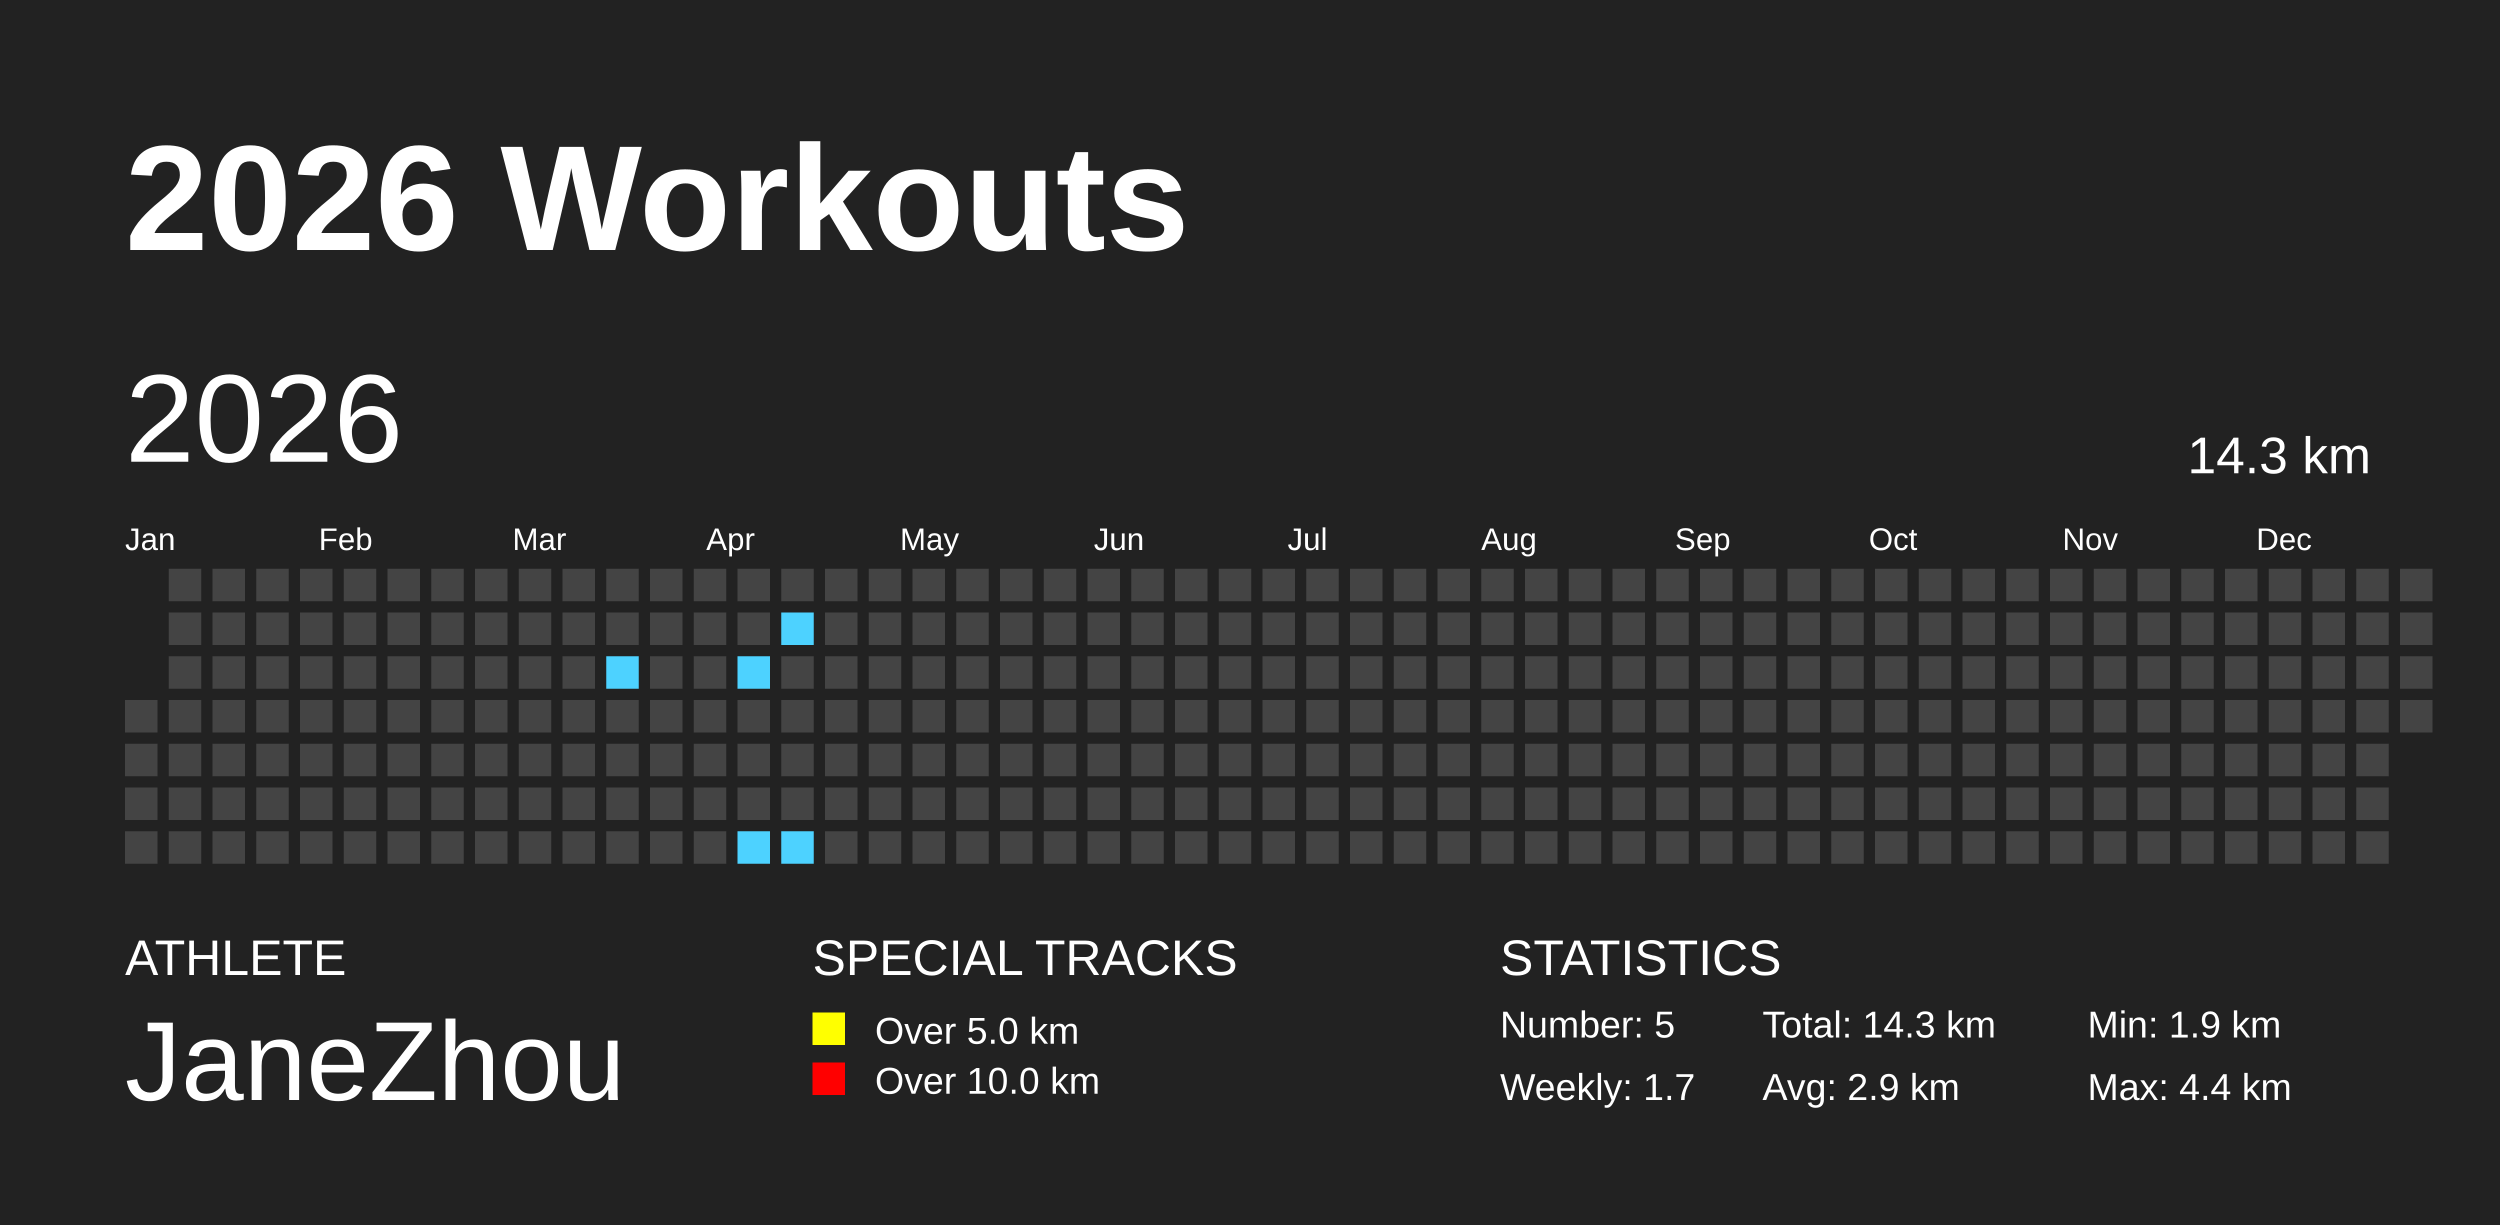
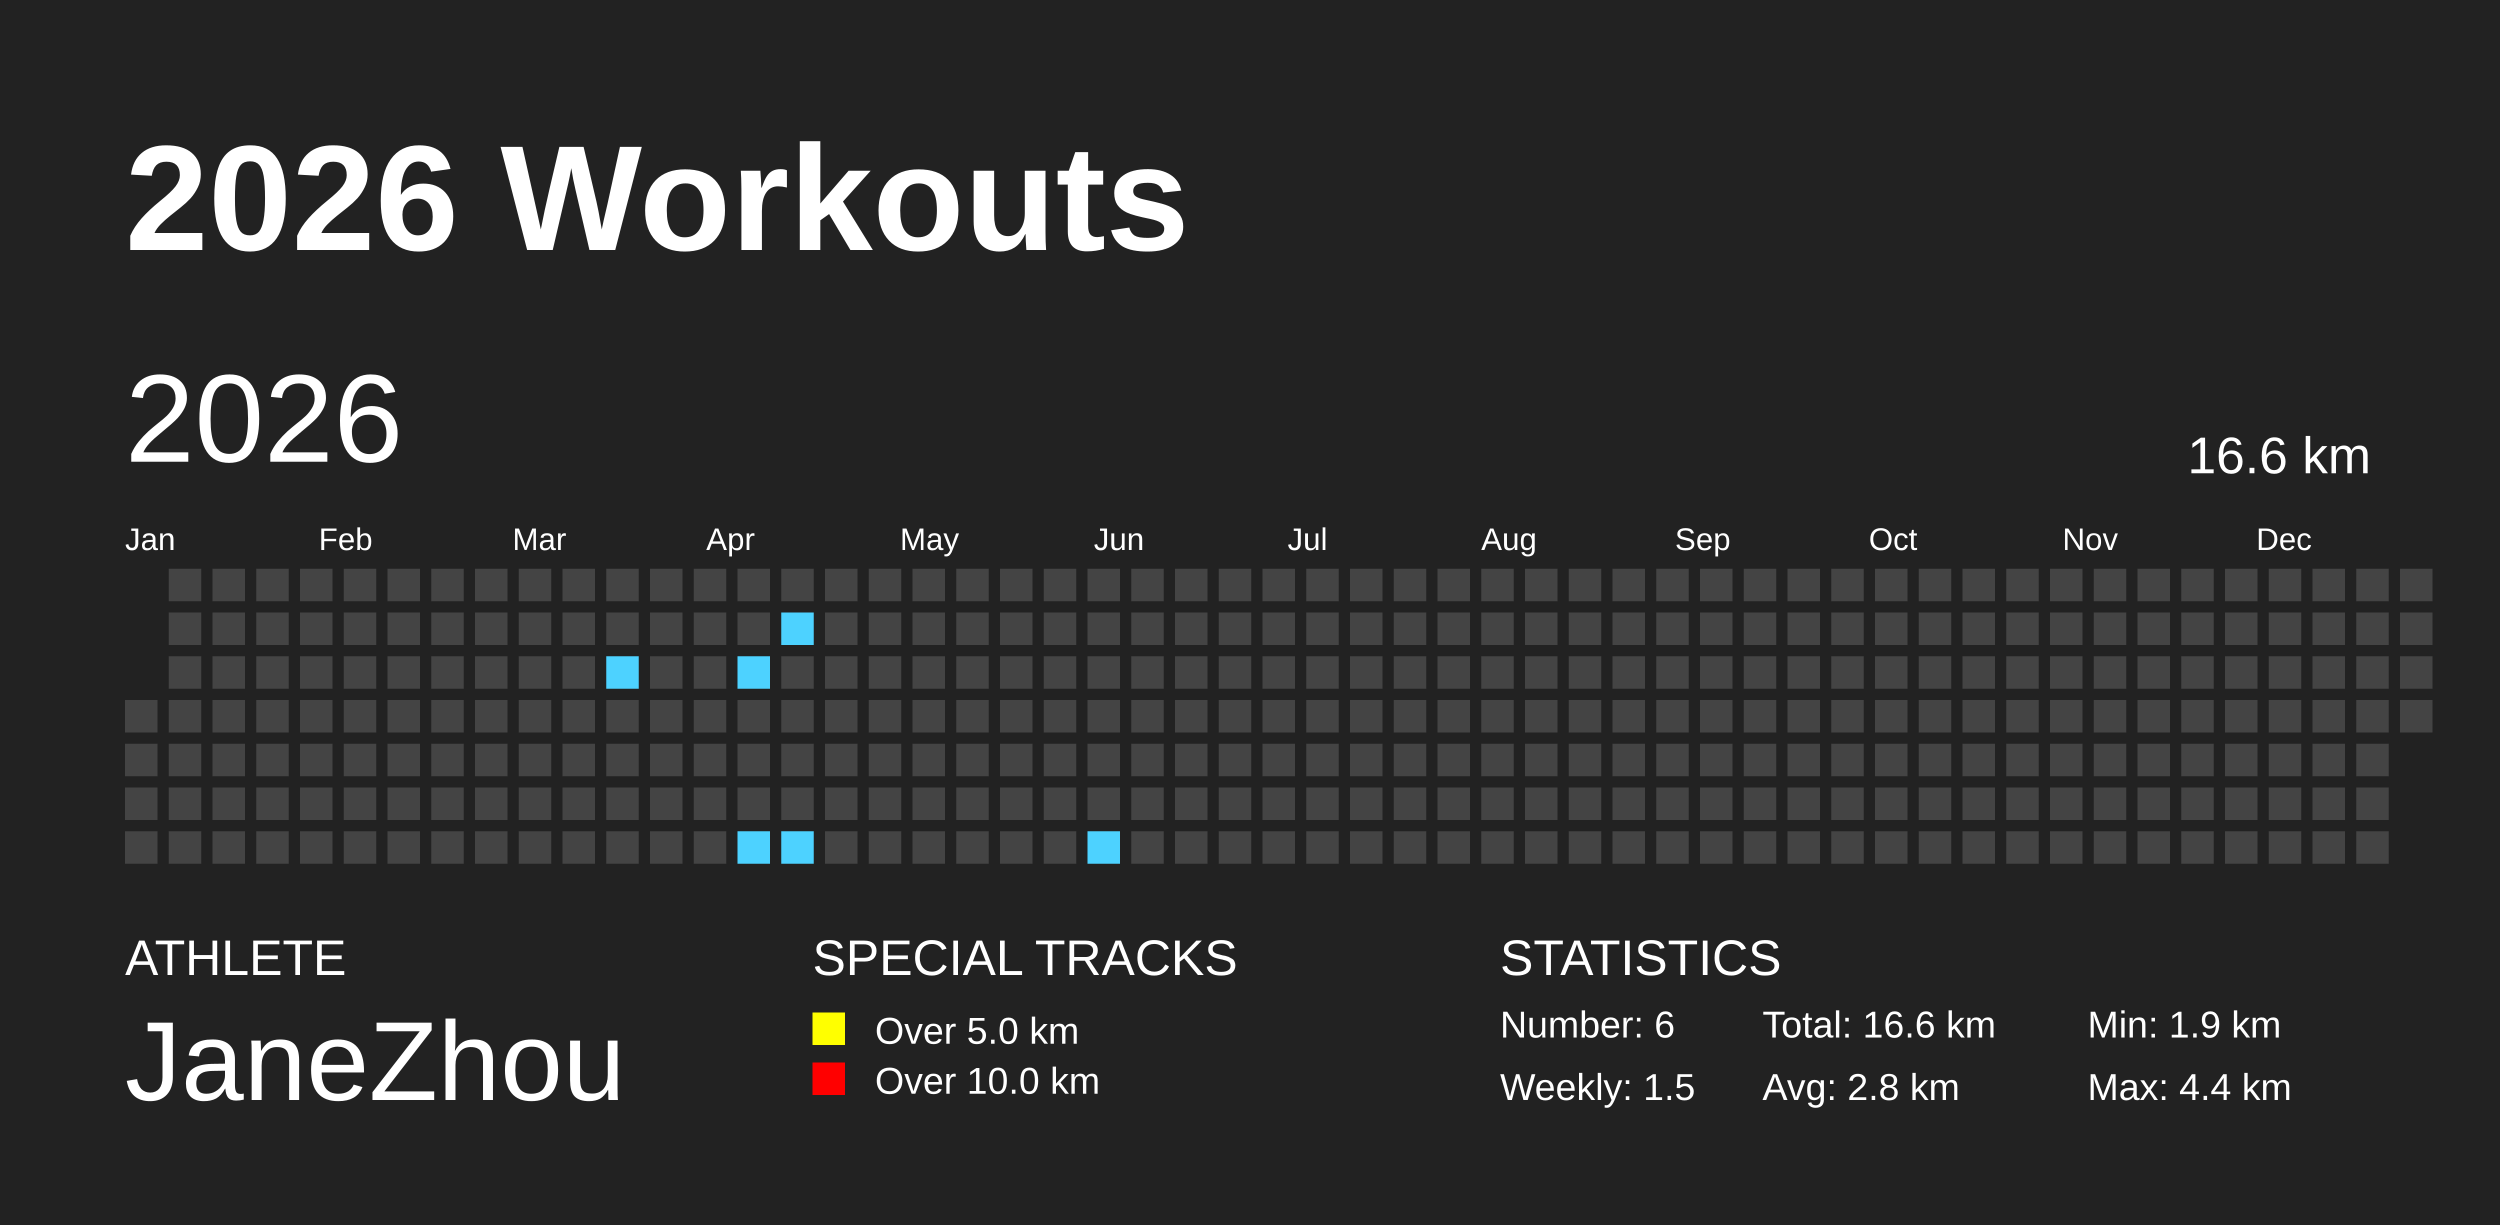
<svg xmlns="http://www.w3.org/2000/svg" baseProfile="full" height="98mm" version="1.1" viewBox="0,0,200,98" width="200mm">
  <defs />
  <rect fill="#222222" height="98" width="200" x="0" y="0" />
  <text fill="#FFFFFF" style="font-size:12px; font-family:Arial; font-weight:bold;" x="10" y="20">2026 Workouts</text>
  <text fill="#FFFFFF" style="font-size:4px; font-family:Arial" x="10" y="78">ATHLETE</text>
  <text fill="#FFFFFF" style="font-size:9px; font-family:Arial" x="10" y="88">JaneZhou</text>
  <text fill="#FFFFFF" style="font-size:4px; font-family:Arial" x="65" y="78">SPECIAL TRACKS</text>
  <rect fill="yellow" height="2.6" width="2.6" x="65" y="81" />
  <text fill="#FFFFFF" style="font-size:3px; font-family:Arial" x="70" y="83.5">Over 5.0 km</text>
  <rect fill="red" height="2.6" width="2.6" x="65" y="85" />
  <text fill="#FFFFFF" style="font-size:3px; font-family:Arial" x="70" y="87.5">Over 10.0 km</text>
  <text fill="#FFFFFF" style="font-size:4px; font-family:Arial" x="120" y="78">STATISTICS</text>
-   <text fill="#FFFFFF" style="font-size:3px; font-family:Arial" x="120" y="83">Number: 5</text>
-   <text fill="#FFFFFF" style="font-size:3px; font-family:Arial" x="120" y="88">Weekly: 1.7</text>
-   <text fill="#FFFFFF" style="font-size:3px; font-family:Arial" x="141" y="83">Total: 14.3 km</text>
-   <text fill="#FFFFFF" style="font-size:3px; font-family:Arial" x="141" y="88">Avg: 2.9 km</text>
+   <text fill="#FFFFFF" style="font-size:3px; font-family:Arial" x="120" y="83">Number: 6</text>
+   <text fill="#FFFFFF" style="font-size:3px; font-family:Arial" x="120" y="88">Weekly: 1.5</text>
+   <text fill="#FFFFFF" style="font-size:3px; font-family:Arial" x="141" y="83">Total: 16.6 km</text>
+   <text fill="#FFFFFF" style="font-size:3px; font-family:Arial" x="141" y="88">Avg: 2.8 km</text>
  <text fill="#FFFFFF" style="font-size:3px; font-family:Arial" x="167" y="83">Min: 1.9 km</text>
  <text fill="#FFFFFF" style="font-size:3px; font-family:Arial" x="167" y="88">Max: 4.4 km</text>
  <text dominant-baseline="hanging" fill="#FFFFFF" style="font-size:10.0px; font-family:Arial;" x="10" y="30">2026</text>
-   <text dominant-baseline="hanging" fill="#FFFFFF" style="font-size:4.125px; font-family:Arial;" x="175" y="35">14.3 km</text>
+   <text dominant-baseline="hanging" fill="#FFFFFF" style="font-size:4.125px; font-family:Arial;" x="175" y="35">16.6 km</text>
  <text fill="#FFFFFF" style="font-size:2.5px; font-family:Arial" x="10.0" y="44">Jan</text>
  <text fill="#FFFFFF" style="font-size:2.5px; font-family:Arial" x="25.5" y="44">Feb</text>
  <text fill="#FFFFFF" style="font-size:2.5px; font-family:Arial" x="41.0" y="44">Mar</text>
  <text fill="#FFFFFF" style="font-size:2.5px; font-family:Arial" x="56.5" y="44">Apr</text>
  <text fill="#FFFFFF" style="font-size:2.5px; font-family:Arial" x="72.0" y="44">May</text>
  <text fill="#FFFFFF" style="font-size:2.5px; font-family:Arial" x="87.5" y="44">Jun</text>
  <text fill="#FFFFFF" style="font-size:2.5px; font-family:Arial" x="103.0" y="44">Jul</text>
  <text fill="#FFFFFF" style="font-size:2.5px; font-family:Arial" x="118.5" y="44">Aug</text>
  <text fill="#FFFFFF" style="font-size:2.5px; font-family:Arial" x="134.0" y="44">Sep</text>
  <text fill="#FFFFFF" style="font-size:2.5px; font-family:Arial" x="149.5" y="44">Oct</text>
  <text fill="#FFFFFF" style="font-size:2.5px; font-family:Arial" x="165.0" y="44">Nov</text>
  <text fill="#FFFFFF" style="font-size:2.5px; font-family:Arial" x="180.5" y="44">Dec</text>
  <rect fill="#444444" height="2.6" width="2.6" x="10.0" y="56.0" />
  <rect fill="#444444" height="2.6" width="2.6" x="10.0" y="59.5" />
  <rect fill="#444444" height="2.6" width="2.6" x="10.0" y="63.0" />
  <rect fill="#444444" height="2.6" width="2.6" x="10.0" y="66.5" />
  <rect fill="#444444" height="2.6" width="2.6" x="13.5" y="45.5" />
  <rect fill="#444444" height="2.6" width="2.6" x="13.5" y="49.0" />
  <rect fill="#444444" height="2.6" width="2.6" x="13.5" y="52.5" />
  <rect fill="#444444" height="2.6" width="2.6" x="13.5" y="56.0" />
  <rect fill="#444444" height="2.6" width="2.6" x="13.5" y="59.5" />
  <rect fill="#444444" height="2.6" width="2.6" x="13.5" y="63.0" />
  <rect fill="#444444" height="2.6" width="2.6" x="13.5" y="66.5" />
  <rect fill="#444444" height="2.6" width="2.6" x="17.0" y="45.5" />
  <rect fill="#444444" height="2.6" width="2.6" x="17.0" y="49.0" />
  <rect fill="#444444" height="2.6" width="2.6" x="17.0" y="52.5" />
  <rect fill="#444444" height="2.6" width="2.6" x="17.0" y="56.0" />
  <rect fill="#444444" height="2.6" width="2.6" x="17.0" y="59.5" />
  <rect fill="#444444" height="2.6" width="2.6" x="17.0" y="63.0" />
  <rect fill="#444444" height="2.6" width="2.6" x="17.0" y="66.5" />
  <rect fill="#444444" height="2.6" width="2.6" x="20.5" y="45.5" />
  <rect fill="#444444" height="2.6" width="2.6" x="20.5" y="49.0" />
  <rect fill="#444444" height="2.6" width="2.6" x="20.5" y="52.5" />
  <rect fill="#444444" height="2.6" width="2.6" x="20.5" y="56.0" />
  <rect fill="#444444" height="2.6" width="2.6" x="20.5" y="59.5" />
  <rect fill="#444444" height="2.6" width="2.6" x="20.5" y="63.0" />
  <rect fill="#444444" height="2.6" width="2.6" x="20.5" y="66.5" />
  <rect fill="#444444" height="2.6" width="2.6" x="24.0" y="45.5" />
  <rect fill="#444444" height="2.6" width="2.6" x="24.0" y="49.0" />
  <rect fill="#444444" height="2.6" width="2.6" x="24.0" y="52.5" />
  <rect fill="#444444" height="2.6" width="2.6" x="24.0" y="56.0" />
  <rect fill="#444444" height="2.6" width="2.6" x="24.0" y="59.5" />
  <rect fill="#444444" height="2.6" width="2.6" x="24.0" y="63.0" />
  <rect fill="#444444" height="2.6" width="2.6" x="24.0" y="66.5" />
  <rect fill="#444444" height="2.6" width="2.6" x="27.5" y="45.5" />
  <rect fill="#444444" height="2.6" width="2.6" x="27.5" y="49.0" />
  <rect fill="#444444" height="2.6" width="2.6" x="27.5" y="52.5" />
  <rect fill="#444444" height="2.6" width="2.6" x="27.5" y="56.0" />
  <rect fill="#444444" height="2.6" width="2.6" x="27.5" y="59.5" />
  <rect fill="#444444" height="2.6" width="2.6" x="27.5" y="63.0" />
  <rect fill="#444444" height="2.6" width="2.6" x="27.5" y="66.5" />
  <rect fill="#444444" height="2.6" width="2.6" x="31.0" y="45.5" />
  <rect fill="#444444" height="2.6" width="2.6" x="31.0" y="49.0" />
  <rect fill="#444444" height="2.6" width="2.6" x="31.0" y="52.5" />
  <rect fill="#444444" height="2.6" width="2.6" x="31.0" y="56.0" />
  <rect fill="#444444" height="2.6" width="2.6" x="31.0" y="59.5" />
  <rect fill="#444444" height="2.6" width="2.6" x="31.0" y="63.0" />
  <rect fill="#444444" height="2.6" width="2.6" x="31.0" y="66.5" />
  <rect fill="#444444" height="2.6" width="2.6" x="34.5" y="45.5" />
  <rect fill="#444444" height="2.6" width="2.6" x="34.5" y="49.0" />
  <rect fill="#444444" height="2.6" width="2.6" x="34.5" y="52.5" />
  <rect fill="#444444" height="2.6" width="2.6" x="34.5" y="56.0" />
  <rect fill="#444444" height="2.6" width="2.6" x="34.5" y="59.5" />
  <rect fill="#444444" height="2.6" width="2.6" x="34.5" y="63.0" />
  <rect fill="#444444" height="2.6" width="2.6" x="34.5" y="66.5" />
  <rect fill="#444444" height="2.6" width="2.6" x="38.0" y="45.5" />
  <rect fill="#444444" height="2.6" width="2.6" x="38.0" y="49.0" />
  <rect fill="#444444" height="2.6" width="2.6" x="38.0" y="52.5" />
  <rect fill="#444444" height="2.6" width="2.6" x="38.0" y="56.0" />
  <rect fill="#444444" height="2.6" width="2.6" x="38.0" y="59.5" />
  <rect fill="#444444" height="2.6" width="2.6" x="38.0" y="63.0" />
  <rect fill="#444444" height="2.6" width="2.6" x="38.0" y="66.5" />
  <rect fill="#444444" height="2.6" width="2.6" x="41.5" y="45.5" />
  <rect fill="#444444" height="2.6" width="2.6" x="41.5" y="49.0" />
  <rect fill="#444444" height="2.6" width="2.6" x="41.5" y="52.5" />
  <rect fill="#444444" height="2.6" width="2.6" x="41.5" y="56.0" />
  <rect fill="#444444" height="2.6" width="2.6" x="41.5" y="59.5" />
  <rect fill="#444444" height="2.6" width="2.6" x="41.5" y="63.0" />
  <rect fill="#444444" height="2.6" width="2.6" x="41.5" y="66.5" />
  <rect fill="#444444" height="2.6" width="2.6" x="45.0" y="45.5" />
  <rect fill="#444444" height="2.6" width="2.6" x="45.0" y="49.0" />
  <rect fill="#444444" height="2.6" width="2.6" x="45.0" y="52.5" />
  <rect fill="#444444" height="2.6" width="2.6" x="45.0" y="56.0" />
  <rect fill="#444444" height="2.6" width="2.6" x="45.0" y="59.5" />
  <rect fill="#444444" height="2.6" width="2.6" x="45.0" y="63.0" />
  <rect fill="#444444" height="2.6" width="2.6" x="45.0" y="66.5" />
  <rect fill="#444444" height="2.6" width="2.6" x="48.5" y="45.5" />
  <rect fill="#444444" height="2.6" width="2.6" x="48.5" y="49.0" />
  <rect fill="#4DD2FF" height="2.6" width="2.6" x="48.5" y="52.5" />
  <rect fill="#444444" height="2.6" width="2.6" x="48.5" y="56.0" />
  <rect fill="#444444" height="2.6" width="2.6" x="48.5" y="59.5" />
  <rect fill="#444444" height="2.6" width="2.6" x="48.5" y="63.0" />
  <rect fill="#444444" height="2.6" width="2.6" x="48.5" y="66.5" />
  <rect fill="#444444" height="2.6" width="2.6" x="52.0" y="45.5" />
  <rect fill="#444444" height="2.6" width="2.6" x="52.0" y="49.0" />
  <rect fill="#444444" height="2.6" width="2.6" x="52.0" y="52.5" />
  <rect fill="#444444" height="2.6" width="2.6" x="52.0" y="56.0" />
  <rect fill="#444444" height="2.6" width="2.6" x="52.0" y="59.5" />
  <rect fill="#444444" height="2.6" width="2.6" x="52.0" y="63.0" />
  <rect fill="#444444" height="2.6" width="2.6" x="52.0" y="66.5" />
  <rect fill="#444444" height="2.6" width="2.6" x="55.5" y="45.5" />
  <rect fill="#444444" height="2.6" width="2.6" x="55.5" y="49.0" />
  <rect fill="#444444" height="2.6" width="2.6" x="55.5" y="52.5" />
  <rect fill="#444444" height="2.6" width="2.6" x="55.5" y="56.0" />
  <rect fill="#444444" height="2.6" width="2.6" x="55.5" y="59.5" />
  <rect fill="#444444" height="2.6" width="2.6" x="55.5" y="63.0" />
  <rect fill="#444444" height="2.6" width="2.6" x="55.5" y="66.5" />
  <rect fill="#444444" height="2.6" width="2.6" x="59.0" y="45.5" />
  <rect fill="#444444" height="2.6" width="2.6" x="59.0" y="49.0" />
  <rect fill="#4DD2FF" height="2.6" width="2.6" x="59.0" y="52.5" />
  <rect fill="#444444" height="2.6" width="2.6" x="59.0" y="56.0" />
  <rect fill="#444444" height="2.6" width="2.6" x="59.0" y="59.5" />
  <rect fill="#444444" height="2.6" width="2.6" x="59.0" y="63.0" />
  <rect fill="#4DD2FF" height="2.6" width="2.6" x="59.0" y="66.5" />
  <rect fill="#444444" height="2.6" width="2.6" x="62.5" y="45.5" />
  <rect fill="#4DD2FF" height="2.6" width="2.6" x="62.5" y="49.0" />
  <rect fill="#444444" height="2.6" width="2.6" x="62.5" y="52.5" />
  <rect fill="#444444" height="2.6" width="2.6" x="62.5" y="56.0" />
  <rect fill="#444444" height="2.6" width="2.6" x="62.5" y="59.5" />
  <rect fill="#444444" height="2.6" width="2.6" x="62.5" y="63.0" />
  <rect fill="#4DD2FF" height="2.6" width="2.6" x="62.5" y="66.5" />
  <rect fill="#444444" height="2.6" width="2.6" x="66.0" y="45.5" />
  <rect fill="#444444" height="2.6" width="2.6" x="66.0" y="49.0" />
  <rect fill="#444444" height="2.6" width="2.6" x="66.0" y="52.5" />
  <rect fill="#444444" height="2.6" width="2.6" x="66.0" y="56.0" />
  <rect fill="#444444" height="2.6" width="2.6" x="66.0" y="59.5" />
  <rect fill="#444444" height="2.6" width="2.6" x="66.0" y="63.0" />
  <rect fill="#444444" height="2.6" width="2.6" x="66.0" y="66.5" />
  <rect fill="#444444" height="2.6" width="2.6" x="69.5" y="45.5" />
  <rect fill="#444444" height="2.6" width="2.6" x="69.5" y="49.0" />
  <rect fill="#444444" height="2.6" width="2.6" x="69.5" y="52.5" />
  <rect fill="#444444" height="2.6" width="2.6" x="69.5" y="56.0" />
  <rect fill="#444444" height="2.6" width="2.6" x="69.5" y="59.5" />
  <rect fill="#444444" height="2.6" width="2.6" x="69.5" y="63.0" />
  <rect fill="#444444" height="2.6" width="2.6" x="69.5" y="66.5" />
  <rect fill="#444444" height="2.6" width="2.6" x="73.0" y="45.5" />
  <rect fill="#444444" height="2.6" width="2.6" x="73.0" y="49.0" />
  <rect fill="#444444" height="2.6" width="2.6" x="73.0" y="52.5" />
  <rect fill="#444444" height="2.6" width="2.6" x="73.0" y="56.0" />
  <rect fill="#444444" height="2.6" width="2.6" x="73.0" y="59.5" />
  <rect fill="#444444" height="2.6" width="2.6" x="73.0" y="63.0" />
  <rect fill="#444444" height="2.6" width="2.6" x="73.0" y="66.5" />
  <rect fill="#444444" height="2.6" width="2.6" x="76.5" y="45.5" />
  <rect fill="#444444" height="2.6" width="2.6" x="76.5" y="49.0" />
  <rect fill="#444444" height="2.6" width="2.6" x="76.5" y="52.5" />
  <rect fill="#444444" height="2.6" width="2.6" x="76.5" y="56.0" />
  <rect fill="#444444" height="2.6" width="2.6" x="76.5" y="59.5" />
  <rect fill="#444444" height="2.6" width="2.6" x="76.5" y="63.0" />
  <rect fill="#444444" height="2.6" width="2.6" x="76.5" y="66.5" />
  <rect fill="#444444" height="2.6" width="2.6" x="80.0" y="45.5" />
  <rect fill="#444444" height="2.6" width="2.6" x="80.0" y="49.0" />
  <rect fill="#444444" height="2.6" width="2.6" x="80.0" y="52.5" />
  <rect fill="#444444" height="2.6" width="2.6" x="80.0" y="56.0" />
  <rect fill="#444444" height="2.6" width="2.6" x="80.0" y="59.5" />
  <rect fill="#444444" height="2.6" width="2.6" x="80.0" y="63.0" />
  <rect fill="#444444" height="2.6" width="2.6" x="80.0" y="66.5" />
  <rect fill="#444444" height="2.6" width="2.6" x="83.5" y="45.5" />
  <rect fill="#444444" height="2.6" width="2.6" x="83.5" y="49.0" />
  <rect fill="#444444" height="2.6" width="2.6" x="83.5" y="52.5" />
  <rect fill="#444444" height="2.6" width="2.6" x="83.5" y="56.0" />
  <rect fill="#444444" height="2.6" width="2.6" x="83.5" y="59.5" />
  <rect fill="#444444" height="2.6" width="2.6" x="83.5" y="63.0" />
  <rect fill="#444444" height="2.6" width="2.6" x="83.5" y="66.5" />
  <rect fill="#444444" height="2.6" width="2.6" x="87.0" y="45.5" />
  <rect fill="#444444" height="2.6" width="2.6" x="87.0" y="49.0" />
  <rect fill="#444444" height="2.6" width="2.6" x="87.0" y="52.5" />
  <rect fill="#444444" height="2.6" width="2.6" x="87.0" y="56.0" />
  <rect fill="#444444" height="2.6" width="2.6" x="87.0" y="59.5" />
  <rect fill="#444444" height="2.6" width="2.6" x="87.0" y="63.0" />
-   <rect fill="#444444" height="2.6" width="2.6" x="87.0" y="66.5" />
+   <rect fill="#4DD2FF" height="2.6" width="2.6" x="87.0" y="66.5" />
  <rect fill="#444444" height="2.6" width="2.6" x="90.5" y="45.5" />
  <rect fill="#444444" height="2.6" width="2.6" x="90.5" y="49.0" />
  <rect fill="#444444" height="2.6" width="2.6" x="90.5" y="52.5" />
  <rect fill="#444444" height="2.6" width="2.6" x="90.5" y="56.0" />
  <rect fill="#444444" height="2.6" width="2.6" x="90.5" y="59.5" />
  <rect fill="#444444" height="2.6" width="2.6" x="90.5" y="63.0" />
  <rect fill="#444444" height="2.6" width="2.6" x="90.5" y="66.5" />
  <rect fill="#444444" height="2.6" width="2.6" x="94.0" y="45.5" />
  <rect fill="#444444" height="2.6" width="2.6" x="94.0" y="49.0" />
  <rect fill="#444444" height="2.6" width="2.6" x="94.0" y="52.5" />
  <rect fill="#444444" height="2.6" width="2.6" x="94.0" y="56.0" />
  <rect fill="#444444" height="2.6" width="2.6" x="94.0" y="59.5" />
  <rect fill="#444444" height="2.6" width="2.6" x="94.0" y="63.0" />
  <rect fill="#444444" height="2.6" width="2.6" x="94.0" y="66.5" />
  <rect fill="#444444" height="2.6" width="2.6" x="97.5" y="45.5" />
  <rect fill="#444444" height="2.6" width="2.6" x="97.5" y="49.0" />
  <rect fill="#444444" height="2.6" width="2.6" x="97.5" y="52.5" />
  <rect fill="#444444" height="2.6" width="2.6" x="97.5" y="56.0" />
  <rect fill="#444444" height="2.6" width="2.6" x="97.5" y="59.5" />
  <rect fill="#444444" height="2.6" width="2.6" x="97.5" y="63.0" />
  <rect fill="#444444" height="2.6" width="2.6" x="97.5" y="66.5" />
  <rect fill="#444444" height="2.6" width="2.6" x="101.0" y="45.5" />
  <rect fill="#444444" height="2.6" width="2.6" x="101.0" y="49.0" />
  <rect fill="#444444" height="2.6" width="2.6" x="101.0" y="52.5" />
  <rect fill="#444444" height="2.6" width="2.6" x="101.0" y="56.0" />
  <rect fill="#444444" height="2.6" width="2.6" x="101.0" y="59.5" />
  <rect fill="#444444" height="2.6" width="2.6" x="101.0" y="63.0" />
  <rect fill="#444444" height="2.6" width="2.6" x="101.0" y="66.5" />
  <rect fill="#444444" height="2.6" width="2.6" x="104.5" y="45.5" />
  <rect fill="#444444" height="2.6" width="2.6" x="104.5" y="49.0" />
  <rect fill="#444444" height="2.6" width="2.6" x="104.5" y="52.5" />
  <rect fill="#444444" height="2.6" width="2.6" x="104.5" y="56.0" />
  <rect fill="#444444" height="2.6" width="2.6" x="104.5" y="59.5" />
  <rect fill="#444444" height="2.6" width="2.6" x="104.5" y="63.0" />
  <rect fill="#444444" height="2.6" width="2.6" x="104.5" y="66.5" />
  <rect fill="#444444" height="2.6" width="2.6" x="108.0" y="45.5" />
  <rect fill="#444444" height="2.6" width="2.6" x="108.0" y="49.0" />
  <rect fill="#444444" height="2.6" width="2.6" x="108.0" y="52.5" />
  <rect fill="#444444" height="2.6" width="2.6" x="108.0" y="56.0" />
  <rect fill="#444444" height="2.6" width="2.6" x="108.0" y="59.5" />
  <rect fill="#444444" height="2.6" width="2.6" x="108.0" y="63.0" />
  <rect fill="#444444" height="2.6" width="2.6" x="108.0" y="66.5" />
  <rect fill="#444444" height="2.6" width="2.6" x="111.5" y="45.5" />
  <rect fill="#444444" height="2.6" width="2.6" x="111.5" y="49.0" />
  <rect fill="#444444" height="2.6" width="2.6" x="111.5" y="52.5" />
  <rect fill="#444444" height="2.6" width="2.6" x="111.5" y="56.0" />
  <rect fill="#444444" height="2.6" width="2.6" x="111.5" y="59.5" />
  <rect fill="#444444" height="2.6" width="2.6" x="111.5" y="63.0" />
  <rect fill="#444444" height="2.6" width="2.6" x="111.5" y="66.5" />
  <rect fill="#444444" height="2.6" width="2.6" x="115.0" y="45.5" />
  <rect fill="#444444" height="2.6" width="2.6" x="115.0" y="49.0" />
  <rect fill="#444444" height="2.6" width="2.6" x="115.0" y="52.5" />
  <rect fill="#444444" height="2.6" width="2.6" x="115.0" y="56.0" />
  <rect fill="#444444" height="2.6" width="2.6" x="115.0" y="59.5" />
  <rect fill="#444444" height="2.6" width="2.6" x="115.0" y="63.0" />
  <rect fill="#444444" height="2.6" width="2.6" x="115.0" y="66.5" />
  <rect fill="#444444" height="2.6" width="2.6" x="118.5" y="45.5" />
  <rect fill="#444444" height="2.6" width="2.6" x="118.5" y="49.0" />
  <rect fill="#444444" height="2.6" width="2.6" x="118.5" y="52.5" />
  <rect fill="#444444" height="2.6" width="2.6" x="118.5" y="56.0" />
  <rect fill="#444444" height="2.6" width="2.6" x="118.5" y="59.5" />
  <rect fill="#444444" height="2.6" width="2.6" x="118.5" y="63.0" />
  <rect fill="#444444" height="2.6" width="2.6" x="118.5" y="66.5" />
  <rect fill="#444444" height="2.6" width="2.6" x="122.0" y="45.5" />
  <rect fill="#444444" height="2.6" width="2.6" x="122.0" y="49.0" />
  <rect fill="#444444" height="2.6" width="2.6" x="122.0" y="52.5" />
  <rect fill="#444444" height="2.6" width="2.6" x="122.0" y="56.0" />
  <rect fill="#444444" height="2.6" width="2.6" x="122.0" y="59.5" />
  <rect fill="#444444" height="2.6" width="2.6" x="122.0" y="63.0" />
  <rect fill="#444444" height="2.6" width="2.6" x="122.0" y="66.5" />
  <rect fill="#444444" height="2.6" width="2.6" x="125.5" y="45.5" />
  <rect fill="#444444" height="2.6" width="2.6" x="125.5" y="49.0" />
  <rect fill="#444444" height="2.6" width="2.6" x="125.5" y="52.5" />
  <rect fill="#444444" height="2.6" width="2.6" x="125.5" y="56.0" />
  <rect fill="#444444" height="2.6" width="2.6" x="125.5" y="59.5" />
  <rect fill="#444444" height="2.6" width="2.6" x="125.5" y="63.0" />
  <rect fill="#444444" height="2.6" width="2.6" x="125.5" y="66.5" />
  <rect fill="#444444" height="2.6" width="2.6" x="129.0" y="45.5" />
  <rect fill="#444444" height="2.6" width="2.6" x="129.0" y="49.0" />
  <rect fill="#444444" height="2.6" width="2.6" x="129.0" y="52.5" />
  <rect fill="#444444" height="2.6" width="2.6" x="129.0" y="56.0" />
  <rect fill="#444444" height="2.6" width="2.6" x="129.0" y="59.5" />
  <rect fill="#444444" height="2.6" width="2.6" x="129.0" y="63.0" />
  <rect fill="#444444" height="2.6" width="2.6" x="129.0" y="66.5" />
  <rect fill="#444444" height="2.6" width="2.6" x="132.5" y="45.5" />
  <rect fill="#444444" height="2.6" width="2.6" x="132.5" y="49.0" />
  <rect fill="#444444" height="2.6" width="2.6" x="132.5" y="52.5" />
  <rect fill="#444444" height="2.6" width="2.6" x="132.5" y="56.0" />
  <rect fill="#444444" height="2.6" width="2.6" x="132.5" y="59.5" />
  <rect fill="#444444" height="2.6" width="2.6" x="132.5" y="63.0" />
  <rect fill="#444444" height="2.6" width="2.6" x="132.5" y="66.5" />
  <rect fill="#444444" height="2.6" width="2.6" x="136.0" y="45.5" />
  <rect fill="#444444" height="2.6" width="2.6" x="136.0" y="49.0" />
  <rect fill="#444444" height="2.6" width="2.6" x="136.0" y="52.5" />
  <rect fill="#444444" height="2.6" width="2.6" x="136.0" y="56.0" />
  <rect fill="#444444" height="2.6" width="2.6" x="136.0" y="59.5" />
  <rect fill="#444444" height="2.6" width="2.6" x="136.0" y="63.0" />
  <rect fill="#444444" height="2.6" width="2.6" x="136.0" y="66.5" />
  <rect fill="#444444" height="2.6" width="2.6" x="139.5" y="45.5" />
  <rect fill="#444444" height="2.6" width="2.6" x="139.5" y="49.0" />
  <rect fill="#444444" height="2.6" width="2.6" x="139.5" y="52.5" />
  <rect fill="#444444" height="2.6" width="2.6" x="139.5" y="56.0" />
  <rect fill="#444444" height="2.6" width="2.6" x="139.5" y="59.5" />
  <rect fill="#444444" height="2.6" width="2.6" x="139.5" y="63.0" />
  <rect fill="#444444" height="2.6" width="2.6" x="139.5" y="66.5" />
  <rect fill="#444444" height="2.6" width="2.6" x="143.0" y="45.5" />
  <rect fill="#444444" height="2.6" width="2.6" x="143.0" y="49.0" />
  <rect fill="#444444" height="2.6" width="2.6" x="143.0" y="52.5" />
  <rect fill="#444444" height="2.6" width="2.6" x="143.0" y="56.0" />
  <rect fill="#444444" height="2.6" width="2.6" x="143.0" y="59.5" />
  <rect fill="#444444" height="2.6" width="2.6" x="143.0" y="63.0" />
  <rect fill="#444444" height="2.6" width="2.6" x="143.0" y="66.5" />
  <rect fill="#444444" height="2.6" width="2.6" x="146.5" y="45.5" />
  <rect fill="#444444" height="2.6" width="2.6" x="146.5" y="49.0" />
  <rect fill="#444444" height="2.6" width="2.6" x="146.5" y="52.5" />
  <rect fill="#444444" height="2.6" width="2.6" x="146.5" y="56.0" />
  <rect fill="#444444" height="2.6" width="2.6" x="146.5" y="59.5" />
  <rect fill="#444444" height="2.6" width="2.6" x="146.5" y="63.0" />
  <rect fill="#444444" height="2.6" width="2.6" x="146.5" y="66.5" />
  <rect fill="#444444" height="2.6" width="2.6" x="150.0" y="45.5" />
  <rect fill="#444444" height="2.6" width="2.6" x="150.0" y="49.0" />
  <rect fill="#444444" height="2.6" width="2.6" x="150.0" y="52.5" />
  <rect fill="#444444" height="2.6" width="2.6" x="150.0" y="56.0" />
  <rect fill="#444444" height="2.6" width="2.6" x="150.0" y="59.5" />
  <rect fill="#444444" height="2.6" width="2.6" x="150.0" y="63.0" />
  <rect fill="#444444" height="2.6" width="2.6" x="150.0" y="66.5" />
  <rect fill="#444444" height="2.6" width="2.6" x="153.5" y="45.5" />
  <rect fill="#444444" height="2.6" width="2.6" x="153.5" y="49.0" />
  <rect fill="#444444" height="2.6" width="2.6" x="153.5" y="52.5" />
  <rect fill="#444444" height="2.6" width="2.6" x="153.5" y="56.0" />
  <rect fill="#444444" height="2.6" width="2.6" x="153.5" y="59.5" />
  <rect fill="#444444" height="2.6" width="2.6" x="153.5" y="63.0" />
  <rect fill="#444444" height="2.6" width="2.6" x="153.5" y="66.5" />
  <rect fill="#444444" height="2.6" width="2.6" x="157.0" y="45.5" />
  <rect fill="#444444" height="2.6" width="2.6" x="157.0" y="49.0" />
  <rect fill="#444444" height="2.6" width="2.6" x="157.0" y="52.5" />
  <rect fill="#444444" height="2.6" width="2.6" x="157.0" y="56.0" />
  <rect fill="#444444" height="2.6" width="2.6" x="157.0" y="59.5" />
  <rect fill="#444444" height="2.6" width="2.6" x="157.0" y="63.0" />
  <rect fill="#444444" height="2.6" width="2.6" x="157.0" y="66.5" />
  <rect fill="#444444" height="2.6" width="2.6" x="160.5" y="45.5" />
  <rect fill="#444444" height="2.6" width="2.6" x="160.5" y="49.0" />
  <rect fill="#444444" height="2.6" width="2.6" x="160.5" y="52.5" />
  <rect fill="#444444" height="2.6" width="2.6" x="160.5" y="56.0" />
  <rect fill="#444444" height="2.6" width="2.6" x="160.5" y="59.5" />
  <rect fill="#444444" height="2.6" width="2.6" x="160.5" y="63.0" />
  <rect fill="#444444" height="2.6" width="2.6" x="160.5" y="66.5" />
  <rect fill="#444444" height="2.6" width="2.6" x="164.0" y="45.5" />
  <rect fill="#444444" height="2.6" width="2.6" x="164.0" y="49.0" />
  <rect fill="#444444" height="2.6" width="2.6" x="164.0" y="52.5" />
  <rect fill="#444444" height="2.6" width="2.6" x="164.0" y="56.0" />
  <rect fill="#444444" height="2.6" width="2.6" x="164.0" y="59.5" />
  <rect fill="#444444" height="2.6" width="2.6" x="164.0" y="63.0" />
  <rect fill="#444444" height="2.6" width="2.6" x="164.0" y="66.5" />
  <rect fill="#444444" height="2.6" width="2.6" x="167.5" y="45.5" />
  <rect fill="#444444" height="2.6" width="2.6" x="167.5" y="49.0" />
  <rect fill="#444444" height="2.6" width="2.6" x="167.5" y="52.5" />
  <rect fill="#444444" height="2.6" width="2.6" x="167.5" y="56.0" />
  <rect fill="#444444" height="2.6" width="2.6" x="167.5" y="59.5" />
  <rect fill="#444444" height="2.6" width="2.6" x="167.5" y="63.0" />
  <rect fill="#444444" height="2.6" width="2.6" x="167.5" y="66.5" />
  <rect fill="#444444" height="2.6" width="2.6" x="171.0" y="45.5" />
  <rect fill="#444444" height="2.6" width="2.6" x="171.0" y="49.0" />
  <rect fill="#444444" height="2.6" width="2.6" x="171.0" y="52.5" />
  <rect fill="#444444" height="2.6" width="2.6" x="171.0" y="56.0" />
  <rect fill="#444444" height="2.6" width="2.6" x="171.0" y="59.5" />
  <rect fill="#444444" height="2.6" width="2.6" x="171.0" y="63.0" />
  <rect fill="#444444" height="2.6" width="2.6" x="171.0" y="66.5" />
  <rect fill="#444444" height="2.6" width="2.6" x="174.5" y="45.5" />
  <rect fill="#444444" height="2.6" width="2.6" x="174.5" y="49.0" />
  <rect fill="#444444" height="2.6" width="2.6" x="174.5" y="52.5" />
  <rect fill="#444444" height="2.6" width="2.6" x="174.5" y="56.0" />
  <rect fill="#444444" height="2.6" width="2.6" x="174.5" y="59.5" />
  <rect fill="#444444" height="2.6" width="2.6" x="174.5" y="63.0" />
  <rect fill="#444444" height="2.6" width="2.6" x="174.5" y="66.5" />
  <rect fill="#444444" height="2.6" width="2.6" x="178.0" y="45.5" />
  <rect fill="#444444" height="2.6" width="2.6" x="178.0" y="49.0" />
  <rect fill="#444444" height="2.6" width="2.6" x="178.0" y="52.5" />
  <rect fill="#444444" height="2.6" width="2.6" x="178.0" y="56.0" />
  <rect fill="#444444" height="2.6" width="2.6" x="178.0" y="59.5" />
  <rect fill="#444444" height="2.6" width="2.6" x="178.0" y="63.0" />
  <rect fill="#444444" height="2.6" width="2.6" x="178.0" y="66.5" />
  <rect fill="#444444" height="2.6" width="2.6" x="181.5" y="45.5" />
  <rect fill="#444444" height="2.6" width="2.6" x="181.5" y="49.0" />
  <rect fill="#444444" height="2.6" width="2.6" x="181.5" y="52.5" />
  <rect fill="#444444" height="2.6" width="2.6" x="181.5" y="56.0" />
  <rect fill="#444444" height="2.6" width="2.6" x="181.5" y="59.5" />
  <rect fill="#444444" height="2.6" width="2.6" x="181.5" y="63.0" />
  <rect fill="#444444" height="2.6" width="2.6" x="181.5" y="66.5" />
  <rect fill="#444444" height="2.6" width="2.6" x="185.0" y="45.5" />
  <rect fill="#444444" height="2.6" width="2.6" x="185.0" y="49.0" />
  <rect fill="#444444" height="2.6" width="2.6" x="185.0" y="52.5" />
  <rect fill="#444444" height="2.6" width="2.6" x="185.0" y="56.0" />
  <rect fill="#444444" height="2.6" width="2.6" x="185.0" y="59.5" />
  <rect fill="#444444" height="2.6" width="2.6" x="185.0" y="63.0" />
  <rect fill="#444444" height="2.6" width="2.6" x="185.0" y="66.5" />
  <rect fill="#444444" height="2.6" width="2.6" x="188.5" y="45.5" />
  <rect fill="#444444" height="2.6" width="2.6" x="188.5" y="49.0" />
  <rect fill="#444444" height="2.6" width="2.6" x="188.5" y="52.5" />
  <rect fill="#444444" height="2.6" width="2.6" x="188.5" y="56.0" />
  <rect fill="#444444" height="2.6" width="2.6" x="188.5" y="59.5" />
  <rect fill="#444444" height="2.6" width="2.6" x="188.5" y="63.0" />
  <rect fill="#444444" height="2.6" width="2.6" x="188.5" y="66.5" />
  <rect fill="#444444" height="2.6" width="2.6" x="192.0" y="45.5" />
  <rect fill="#444444" height="2.6" width="2.6" x="192.0" y="49.0" />
  <rect fill="#444444" height="2.6" width="2.6" x="192.0" y="52.5" />
  <rect fill="#444444" height="2.6" width="2.6" x="192.0" y="56.0" />
</svg>
